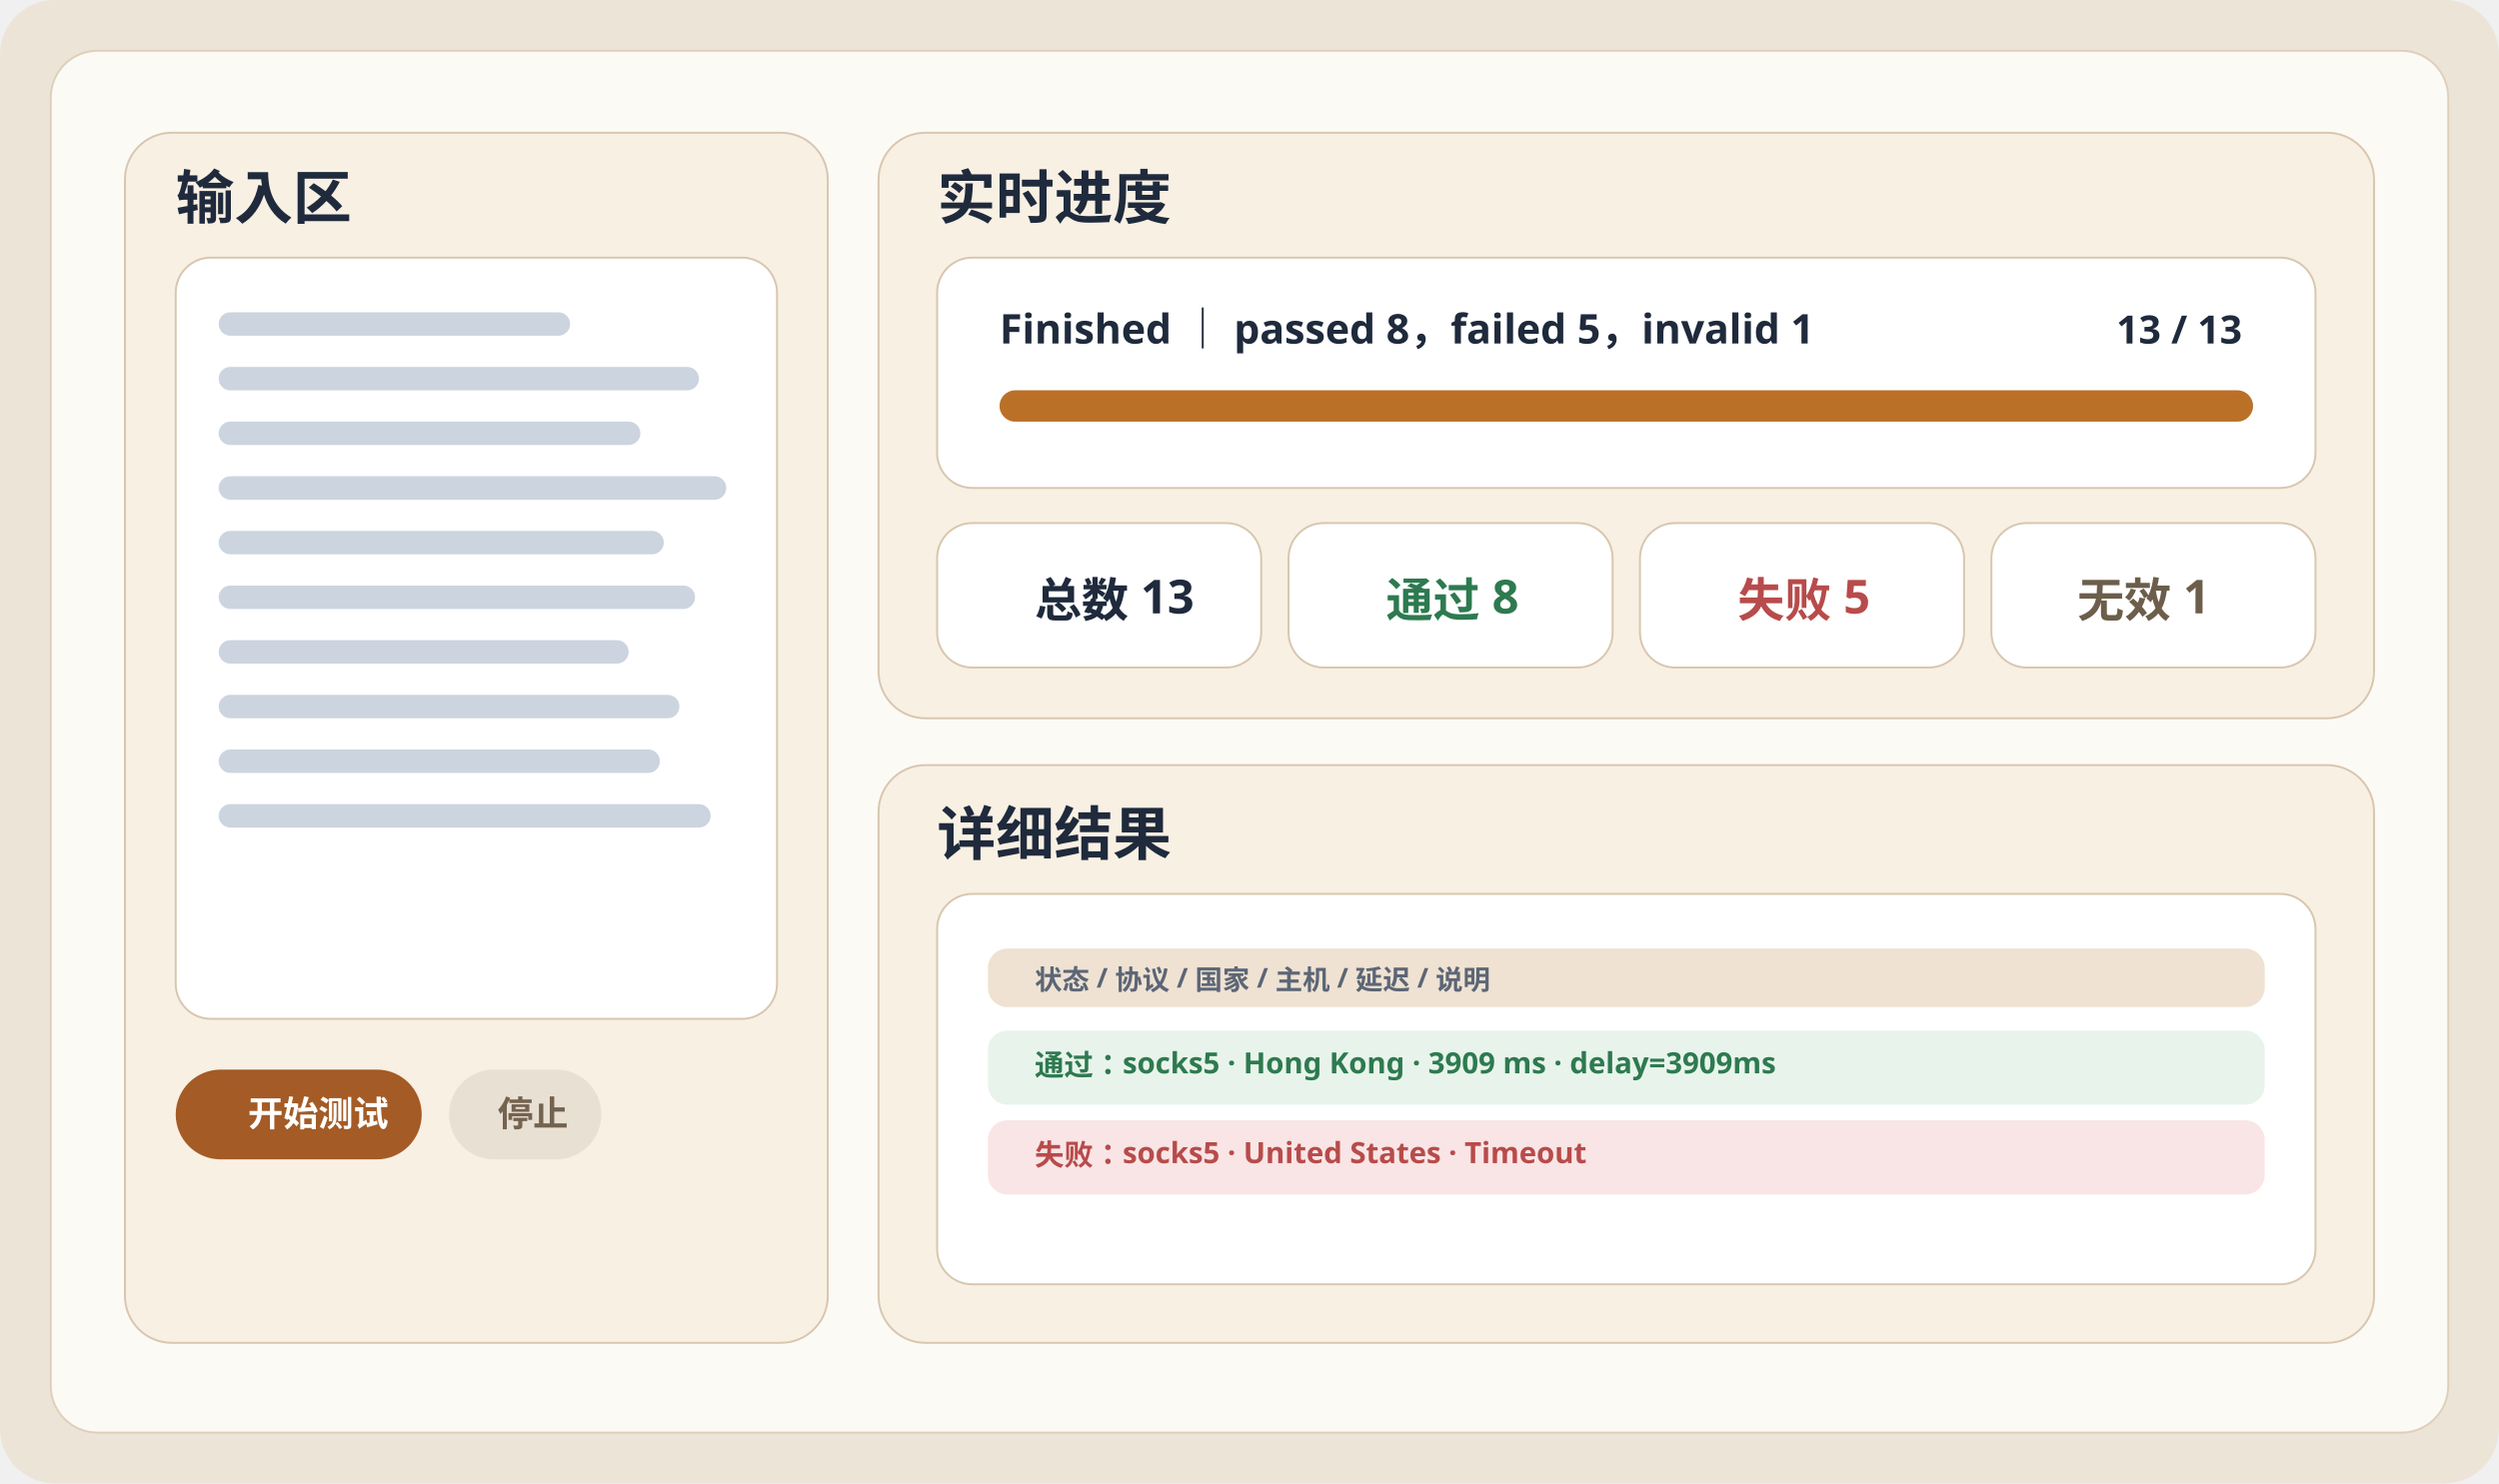
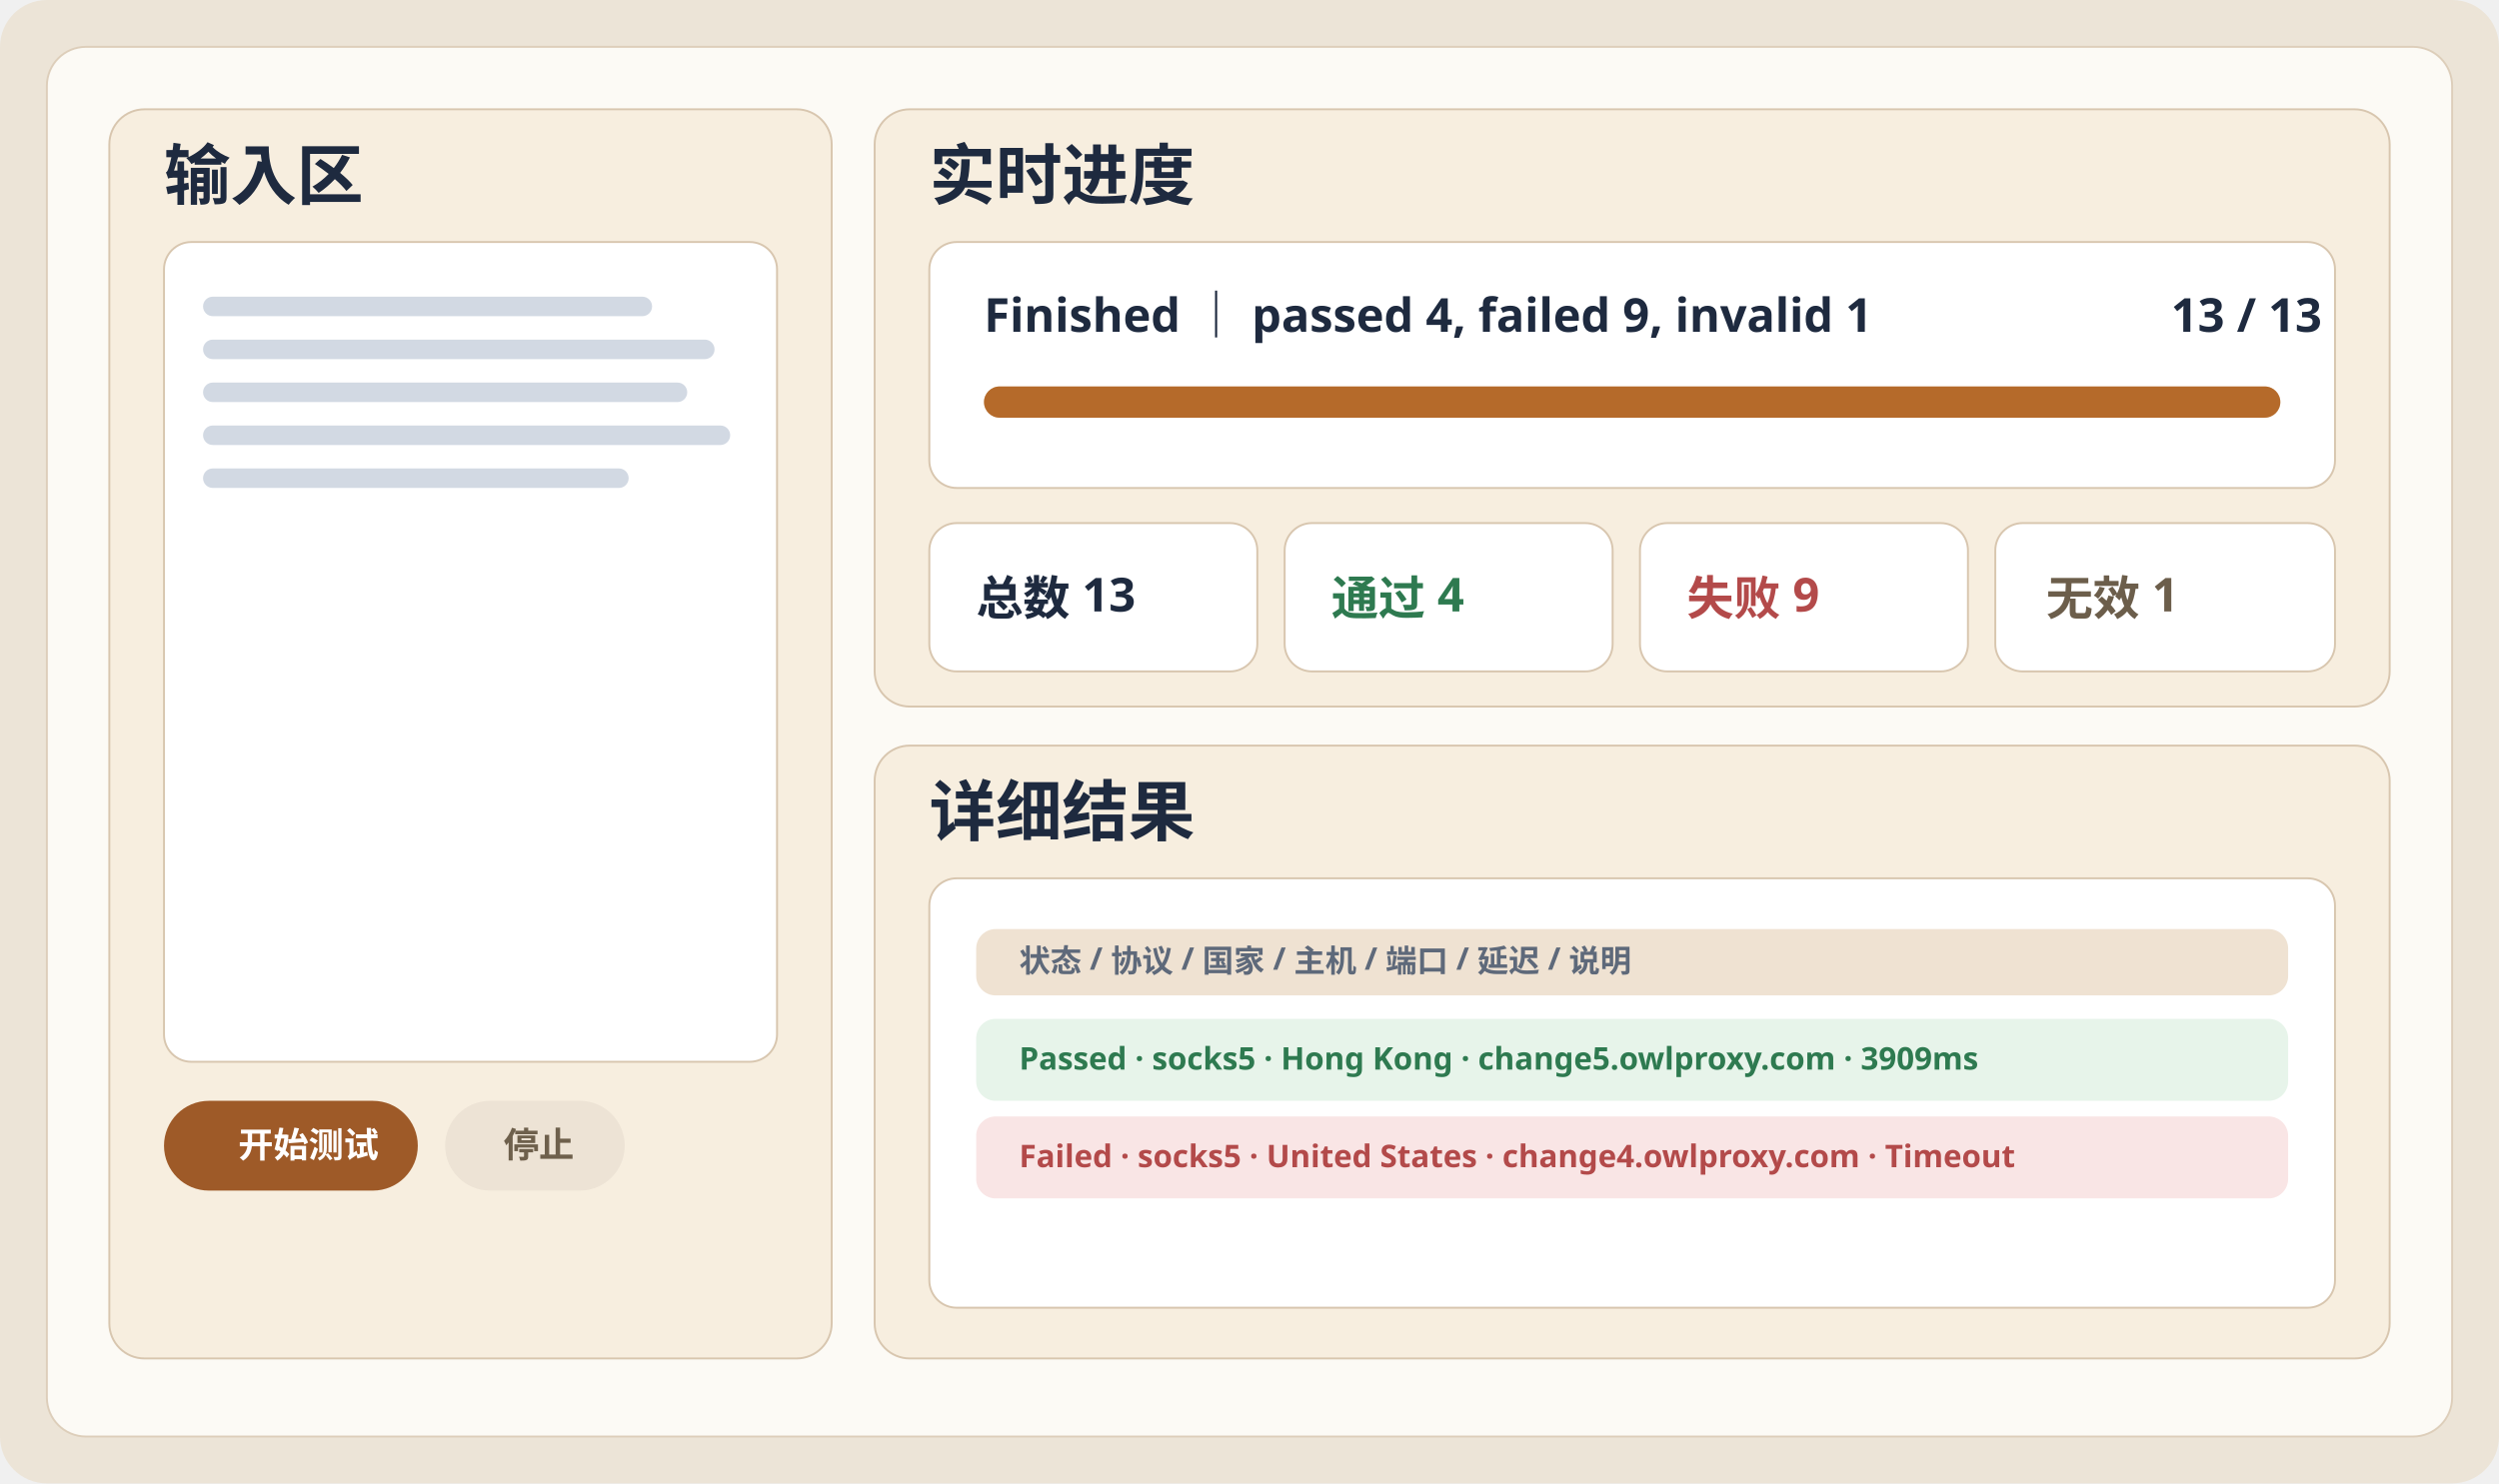
<svg xmlns="http://www.w3.org/2000/svg" width="1280" height="760" viewBox="0 0 1280 760" fill="none">
-   <rect width="1280" height="760" rx="28" fill="#ECE4D7" />
-   <rect x="26" y="26" width="1228" height="708" rx="24" fill="#FCFAF5" stroke="#DFCFBA" />
-   <rect x="64" y="68" width="360" height="620" rx="24" fill="#F8F0E3" stroke="#D8C6AF" />
-   <rect x="450" y="68" width="766" height="300" rx="24" fill="#F8F0E3" stroke="#D8C6AF" />
-   <rect x="450" y="392" width="766" height="296" rx="24" fill="#F8F0E3" stroke="#D8C6AF" />
-   <text x="90" y="112" fill="#1F2A3C" font-family="Segoe UI, Microsoft YaHei, sans-serif" font-size="30" font-weight="700">输入区</text>
-   <rect x="90" y="132" width="308" height="390" rx="18" fill="#FFFFFF" stroke="#D8C6AF" />
-   <rect x="112" y="160" width="180" height="12" rx="6" fill="#CCD4DF" />
-   <rect x="112" y="188" width="246" height="12" rx="6" fill="#CCD4DF" />
-   <rect x="112" y="216" width="216" height="12" rx="6" fill="#CCD4DF" />
-   <rect x="112" y="244" width="260" height="12" rx="6" fill="#CCD4DF" />
-   <rect x="112" y="272" width="228" height="12" rx="6" fill="#CCD4DF" />
-   <rect x="112" y="300" width="244" height="12" rx="6" fill="#CCD4DF" />
-   <rect x="112" y="328" width="210" height="12" rx="6" fill="#CCD4DF" />
-   <rect x="112" y="356" width="236" height="12" rx="6" fill="#CCD4DF" />
-   <rect x="112" y="384" width="226" height="12" rx="6" fill="#CCD4DF" />
-   <rect x="112" y="412" width="252" height="12" rx="6" fill="#CCD4DF" />
-   <rect x="90" y="548" width="126" height="46" rx="23" fill="#A45B26" />
-   <text x="127" y="577" fill="#FFFFFF" font-family="Segoe UI, Microsoft YaHei, sans-serif" font-size="18" font-weight="700">开始测试</text>
-   <rect x="230" y="548" width="78" height="46" rx="23" fill="#E9E0D4" />
-   <text x="255" y="577" fill="#73634F" font-family="Segoe UI, Microsoft YaHei, sans-serif" font-size="18" font-weight="700">停止</text>
-   <text x="480" y="112" fill="#1F2A3C" font-family="Segoe UI, Microsoft YaHei, sans-serif" font-size="30" font-weight="700">实时进度</text>
-   <rect x="480" y="132" width="706" height="118" rx="18" fill="#FFFFFF" stroke="#D8C6AF" />
-   <text x="512" y="176" fill="#1F2A3C" font-family="Segoe UI, Microsoft YaHei, sans-serif" font-size="21" font-weight="700">Finished ｜ passed 8，failed 5，invalid 1</text>
-   <text x="1084" y="176" fill="#1F2A3C" font-family="Segoe UI, Microsoft YaHei, sans-serif" font-size="20" font-weight="700">13 / 13</text>
-   <rect x="512" y="200" width="642" height="16" rx="8" fill="#E6CFB2" />
-   <rect x="512" y="200" width="642" height="16" rx="8" fill="#BB7027" />
-   <rect x="480" y="268" width="166" height="74" rx="18" fill="#FFFFFF" stroke="#D8C6AF" />
-   <rect x="660" y="268" width="166" height="74" rx="18" fill="#FFFFFF" stroke="#D8C6AF" />
-   <rect x="840" y="268" width="166" height="74" rx="18" fill="#FFFFFF" stroke="#D8C6AF" />
-   <rect x="1020" y="268" width="166" height="74" rx="18" fill="#FFFFFF" stroke="#D8C6AF" />
-   <text x="530" y="316" fill="#1F2A3C" font-family="Segoe UI, Microsoft YaHei, sans-serif" font-size="24" font-weight="700">总数 13</text>
-   <text x="710" y="316" fill="#2E7A50" font-family="Segoe UI, Microsoft YaHei, sans-serif" font-size="24" font-weight="700">通过 8</text>
-   <text x="890" y="316" fill="#B84B4B" font-family="Segoe UI, Microsoft YaHei, sans-serif" font-size="24" font-weight="700">失败 5</text>
-   <text x="1064" y="316" fill="#6C5E4B" font-family="Segoe UI, Microsoft YaHei, sans-serif" font-size="24" font-weight="700">无效 1</text>
-   <text x="480" y="438" fill="#1F2A3C" font-family="Segoe UI, Microsoft YaHei, sans-serif" font-size="30" font-weight="700">详细结果</text>
-   <rect x="480" y="458" width="706" height="200" rx="18" fill="#FFFFFF" stroke="#D8C6AF" />
-   <rect x="506" y="486" width="654" height="30" rx="10" fill="#EFE2D2" />
-   <rect x="506" y="528" width="654" height="38" rx="10" fill="#E8F4EB" />
-   <rect x="506" y="574" width="654" height="38" rx="10" fill="#F9E5E5" />
-   <text x="530" y="507" fill="#5C6676" font-family="Segoe UI, Microsoft YaHei, sans-serif" font-size="14" font-weight="700">状态 / 协议 / 国家 / 主机 / 延迟 / 说明</text>
-   <text x="530" y="551" fill="#2E7A50" font-family="Segoe UI, Microsoft YaHei, sans-serif" font-size="15" font-weight="700">通过：socks5 · Hong Kong · 3909 ms · delay=3909ms</text>
-   <text x="530" y="597" fill="#B84B4B" font-family="Segoe UI, Microsoft YaHei, sans-serif" font-size="15" font-weight="700">失败：socks5 · United States · Timeout</text>
+   <rect width="1280" height="760" rx="24" fill="#ECE4D7" />
+   <rect x="24" y="24" width="1232" height="712" rx="20" fill="#FCFAF5" stroke="#DDCEBA" />
+   <rect x="56" y="56" width="370" height="640" rx="18" fill="#F7EEDF" stroke="#D8C6AF" />
+   <text x="84" y="102" fill="#1E2A3F" font-family="Segoe UI, Microsoft YaHei, sans-serif" font-size="34" font-weight="800">输入区</text>
+   <rect x="84" y="124" width="314" height="420" rx="14" fill="#FFFFFF" stroke="#D8C6AF" />
+   <rect x="104" y="152" width="230" height="10" rx="5" fill="#D2D9E3" />
+   <rect x="104" y="174" width="262" height="10" rx="5" fill="#D2D9E3" />
+   <rect x="104" y="196" width="248" height="10" rx="5" fill="#D2D9E3" />
+   <rect x="104" y="218" width="270" height="10" rx="5" fill="#D2D9E3" />
+   <rect x="104" y="240" width="218" height="10" rx="5" fill="#D2D9E3" />
+   <rect x="84" y="564" width="130" height="46" rx="23" fill="#9E5A28" />
+   <rect x="228" y="564" width="92" height="46" rx="23" fill="#EDE3D5" />
+   <text x="122" y="593" fill="#FFFFFF" font-family="Segoe UI, Microsoft YaHei, sans-serif" font-size="18" font-weight="700">开始测试</text>
+   <text x="258" y="593" fill="#6E604C" font-family="Segoe UI, Microsoft YaHei, sans-serif" font-size="18" font-weight="700">停止</text>
+   <rect x="448" y="56" width="776" height="306" rx="18" fill="#F7EEDF" stroke="#D8C6AF" />
+   <text x="476" y="102" fill="#1E2A3F" font-family="Segoe UI, Microsoft YaHei, sans-serif" font-size="34" font-weight="800">实时进度</text>
+   <rect x="476" y="124" width="720" height="126" rx="14" fill="#FFFFFF" stroke="#D8C6AF" />
+   <text x="504" y="170" fill="#1E2A3F" font-family="Segoe UI, Microsoft YaHei, sans-serif" font-size="24" font-weight="700">Finished ｜ passed 4, failed 9, invalid 1</text>
+   <text x="1112" y="170" fill="#1E2A3F" font-family="Segoe UI, Microsoft YaHei, sans-serif" font-size="24" font-weight="700">13 / 13</text>
+   <rect x="504" y="198" width="664" height="16" rx="8" fill="#E7D3BA" />
+   <rect x="504" y="198" width="664" height="16" rx="8" fill="#B56A2A" />
+   <rect x="476" y="268" width="168" height="76" rx="14" fill="#FFFFFF" stroke="#D8C6AF" />
+   <rect x="658" y="268" width="168" height="76" rx="14" fill="#FFFFFF" stroke="#D8C6AF" />
+   <rect x="840" y="268" width="168" height="76" rx="14" fill="#FFFFFF" stroke="#D8C6AF" />
+   <rect x="1022" y="268" width="174" height="76" rx="14" fill="#FFFFFF" stroke="#D8C6AF" />
+   <text x="500" y="315" fill="#1E2A3F" font-family="Segoe UI, Microsoft YaHei, sans-serif" font-size="24" font-weight="700">总数 13</text>
+   <text x="682" y="315" fill="#2E7A50" font-family="Segoe UI, Microsoft YaHei, sans-serif" font-size="24" font-weight="700">通过 4</text>
+   <text x="864" y="315" fill="#B34A4A" font-family="Segoe UI, Microsoft YaHei, sans-serif" font-size="24" font-weight="700">失败 9</text>
+   <text x="1048" y="315" fill="#6C5E4B" font-family="Segoe UI, Microsoft YaHei, sans-serif" font-size="24" font-weight="700">无效 1</text>
+   <rect x="448" y="382" width="776" height="314" rx="18" fill="#F7EEDF" stroke="#D8C6AF" />
+   <text x="476" y="428" fill="#1E2A3F" font-family="Segoe UI, Microsoft YaHei, sans-serif" font-size="34" font-weight="800">详细结果</text>
+   <rect x="476" y="450" width="720" height="220" rx="14" fill="#FFFFFF" stroke="#D8C6AF" />
+   <rect x="500" y="476" width="672" height="34" rx="10" fill="#EFE2D2" />
+   <rect x="500" y="522" width="672" height="42" rx="10" fill="#E7F4EA" />
+   <rect x="500" y="572" width="672" height="42" rx="10" fill="#F9E5E5" />
+   <text x="522" y="498" fill="#5E697A" font-family="Segoe UI, Microsoft YaHei, sans-serif" font-size="16" font-weight="700">状态 / 协议 / 国家 / 主机 / 端口 / 延迟 / 说明</text>
+   <text x="522" y="548" fill="#2E7A50" font-family="Segoe UI, Microsoft YaHei, sans-serif" font-size="16" font-weight="700">Passed · socks5 · Hong Kong · change5.owlproxy.com · 3909ms</text>
+   <text x="522" y="598" fill="#B34A4A" font-family="Segoe UI, Microsoft YaHei, sans-serif" font-size="16" font-weight="700">Failed · socks5 · United States · change4.owlproxy.com · Timeout</text>
</svg>
